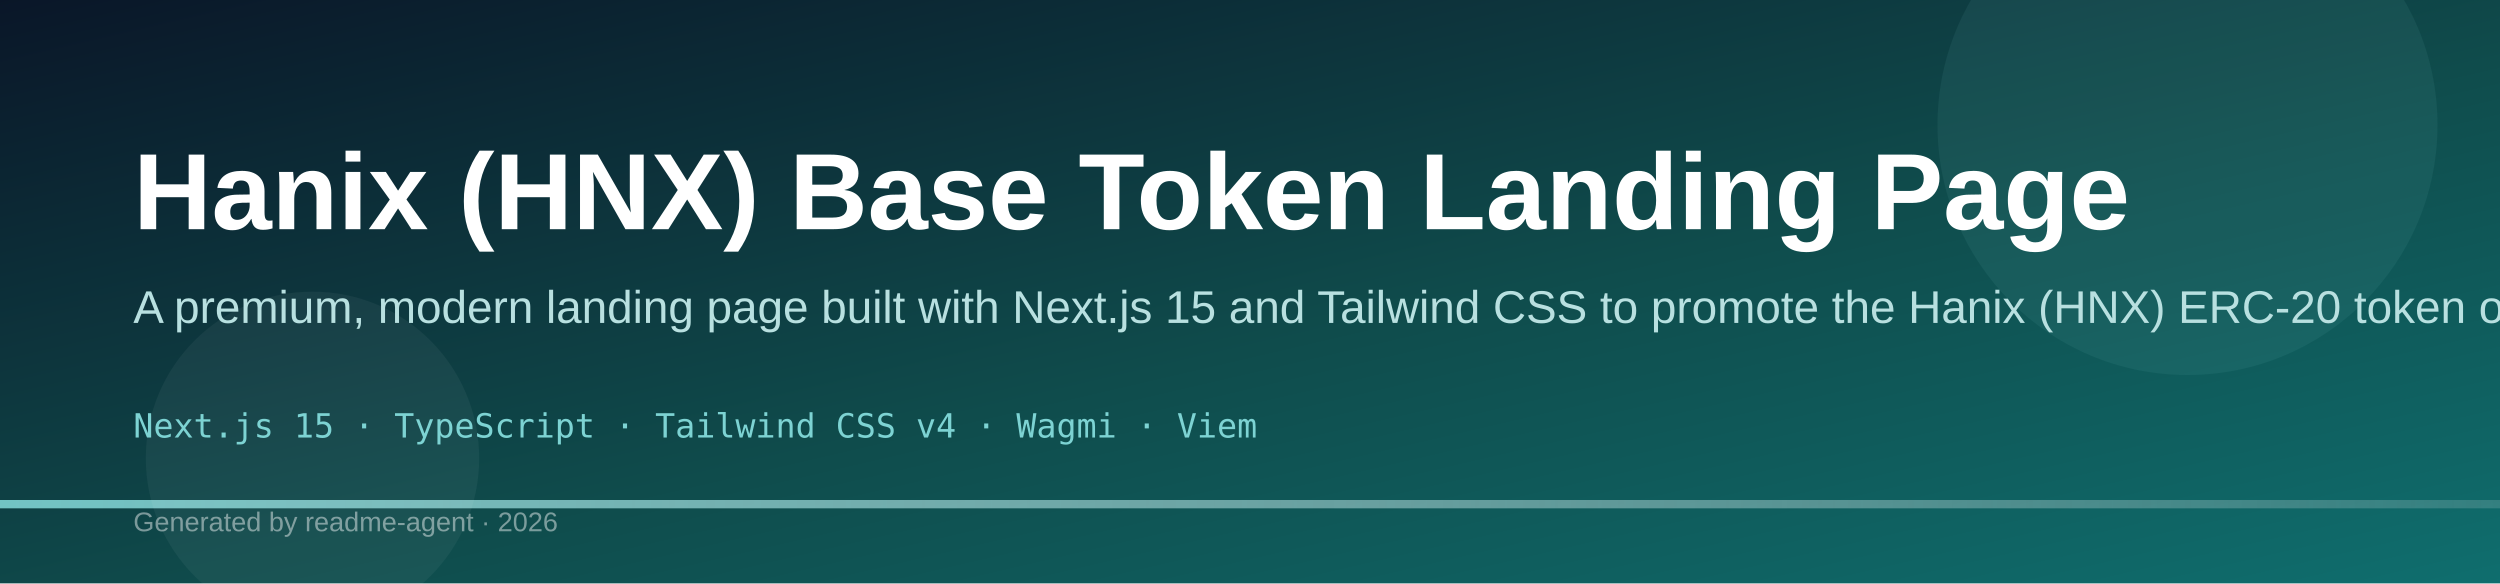
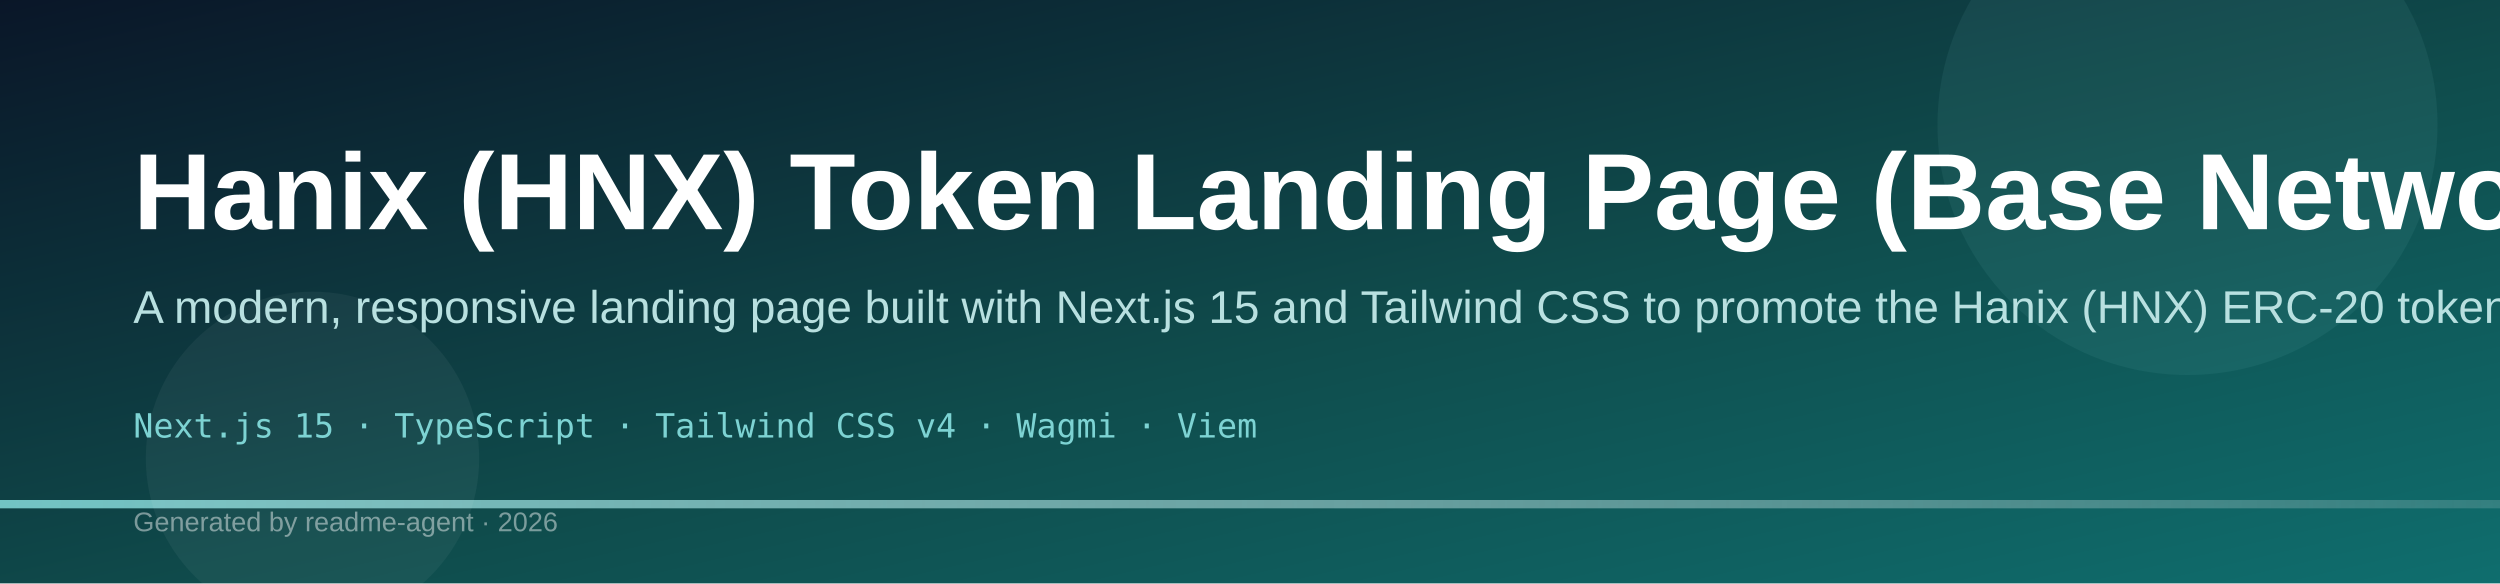
- <svg xmlns="http://www.w3.org/2000/svg" width="1200" height="280" viewBox="0 0 1200 280" role="img" aria-label="Hanix (HNX) Base Token Landing Page">
+ <svg xmlns="http://www.w3.org/2000/svg" width="1200" height="280" viewBox="0 0 1200 280" role="img" aria-label="Hanix (HNX) Token Landing Page (Base Network)">
  <defs>
    <linearGradient id="bg" x1="0%" y1="0%" x2="100%" y2="100%">
      <stop offset="0%" stop-color="#0a1628" />
      <stop offset="55%" stop-color="#0f4c4c" />
      <stop offset="100%" stop-color="#0f6e6e" />
    </linearGradient>
    <linearGradient id="accent" x1="0%" y1="0%" x2="100%" y2="0%">
      <stop offset="0%" stop-color="#7dd3d3" stop-opacity="0.9" />
      <stop offset="100%" stop-color="#ffffff" stop-opacity="0.15" />
    </linearGradient>
  </defs>
  <rect width="1200" height="280" fill="url(#bg)" />
  <rect x="0" y="240" width="1200" height="4" fill="url(#accent)" />
  <circle cx="1050" cy="60" r="120" fill="#7dd3d3" fill-opacity="0.08" />
  <circle cx="150" cy="220" r="80" fill="#ffffff" fill-opacity="0.05" />
-   <text x="64" y="110" fill="#ffffff" font-family="Segoe UI, Arial, sans-serif" font-size="52" font-weight="700">Hanix (HNX) Base Token Landing Page</text>
-   <text x="64" y="155" fill="#b8e0e0" font-family="Segoe UI, Arial, sans-serif" font-size="22">A premium, modern landing page built with Next.js 15 and Tailwind CSS to promote the Hanix (HNX) ERC-20 token on the Bas</text>
+   <text x="64" y="110" fill="#ffffff" font-family="Segoe UI, Arial, sans-serif" font-size="52" font-weight="700">Hanix (HNX) Token Landing Page (Base Network)</text>
+   <text x="64" y="155" fill="#b8e0e0" font-family="Segoe UI, Arial, sans-serif" font-size="22">A modern, responsive landing page built with Next.js 15 and Tailwind CSS to promote the Hanix (HNX) ERC-20 token on the </text>
  <text x="64" y="210" fill="#7dd3d3" font-family="Consolas, monospace" font-size="16">Next.js 15 · TypeScript · Tailwind CSS v4 · Wagmi · Viem</text>
  <text x="64" y="255" fill="#ffffff" fill-opacity="0.45" font-family="Segoe UI, Arial, sans-serif" font-size="13">Generated by readme-agent · 2026</text>
</svg>
